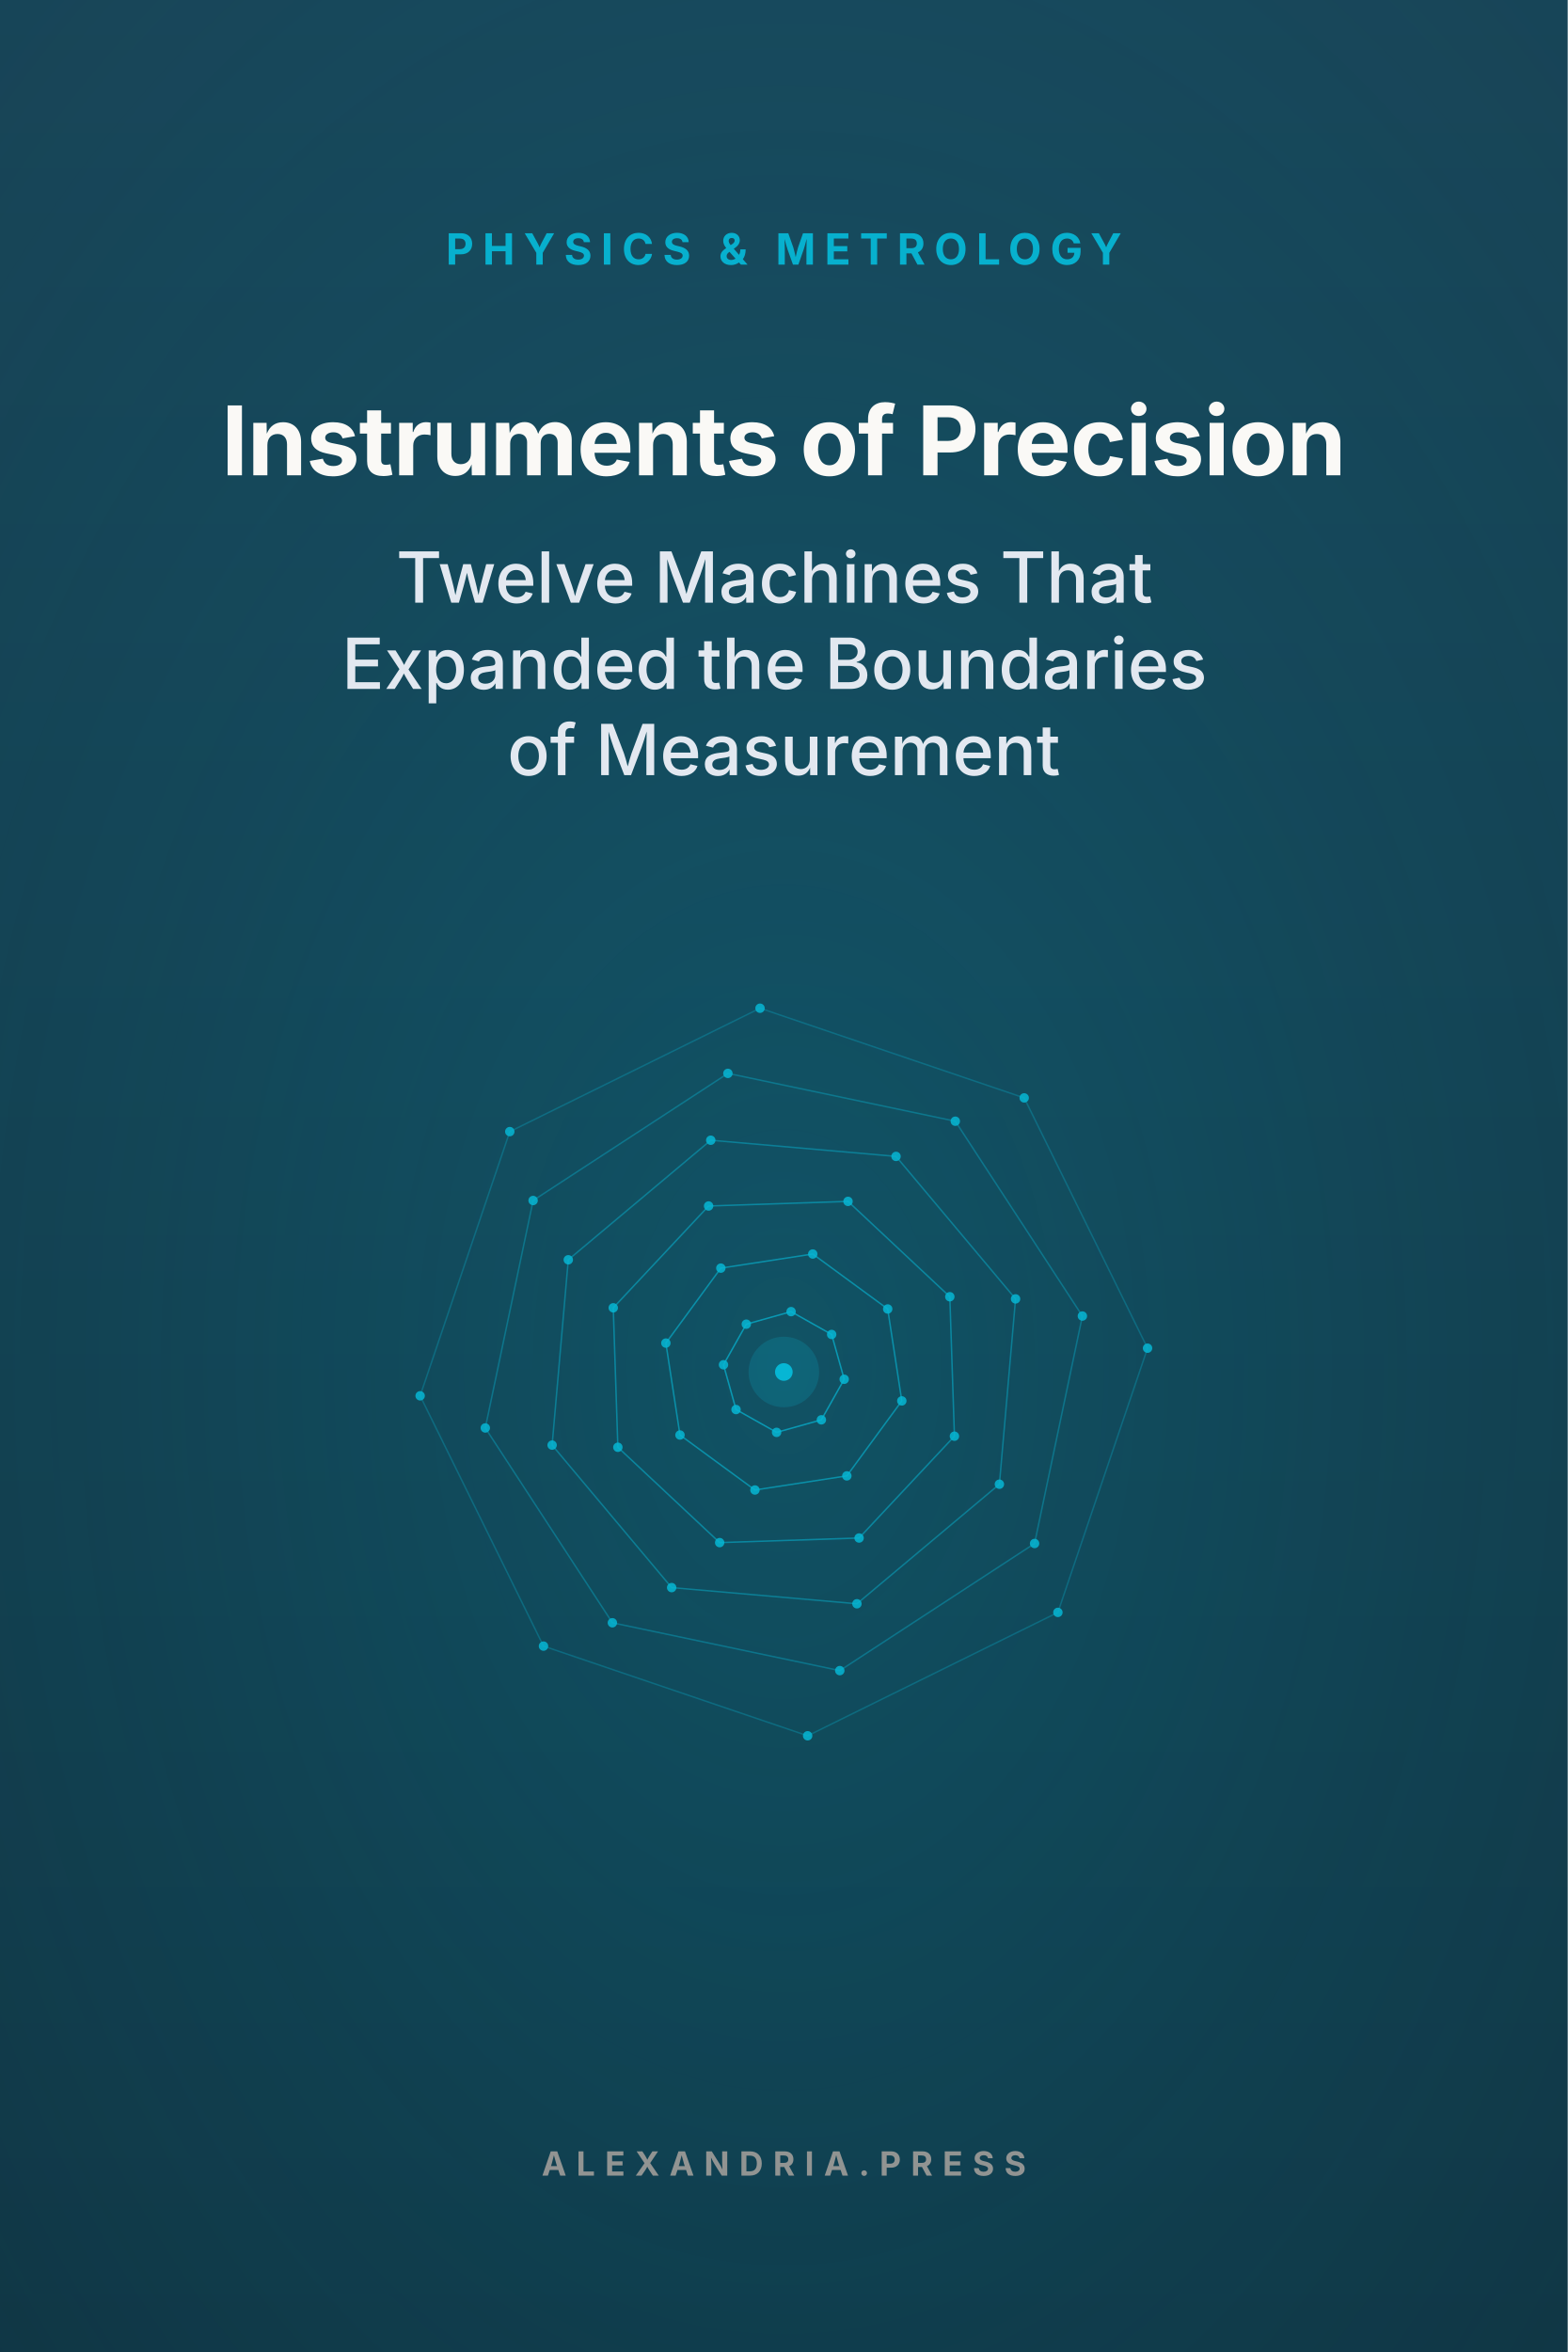
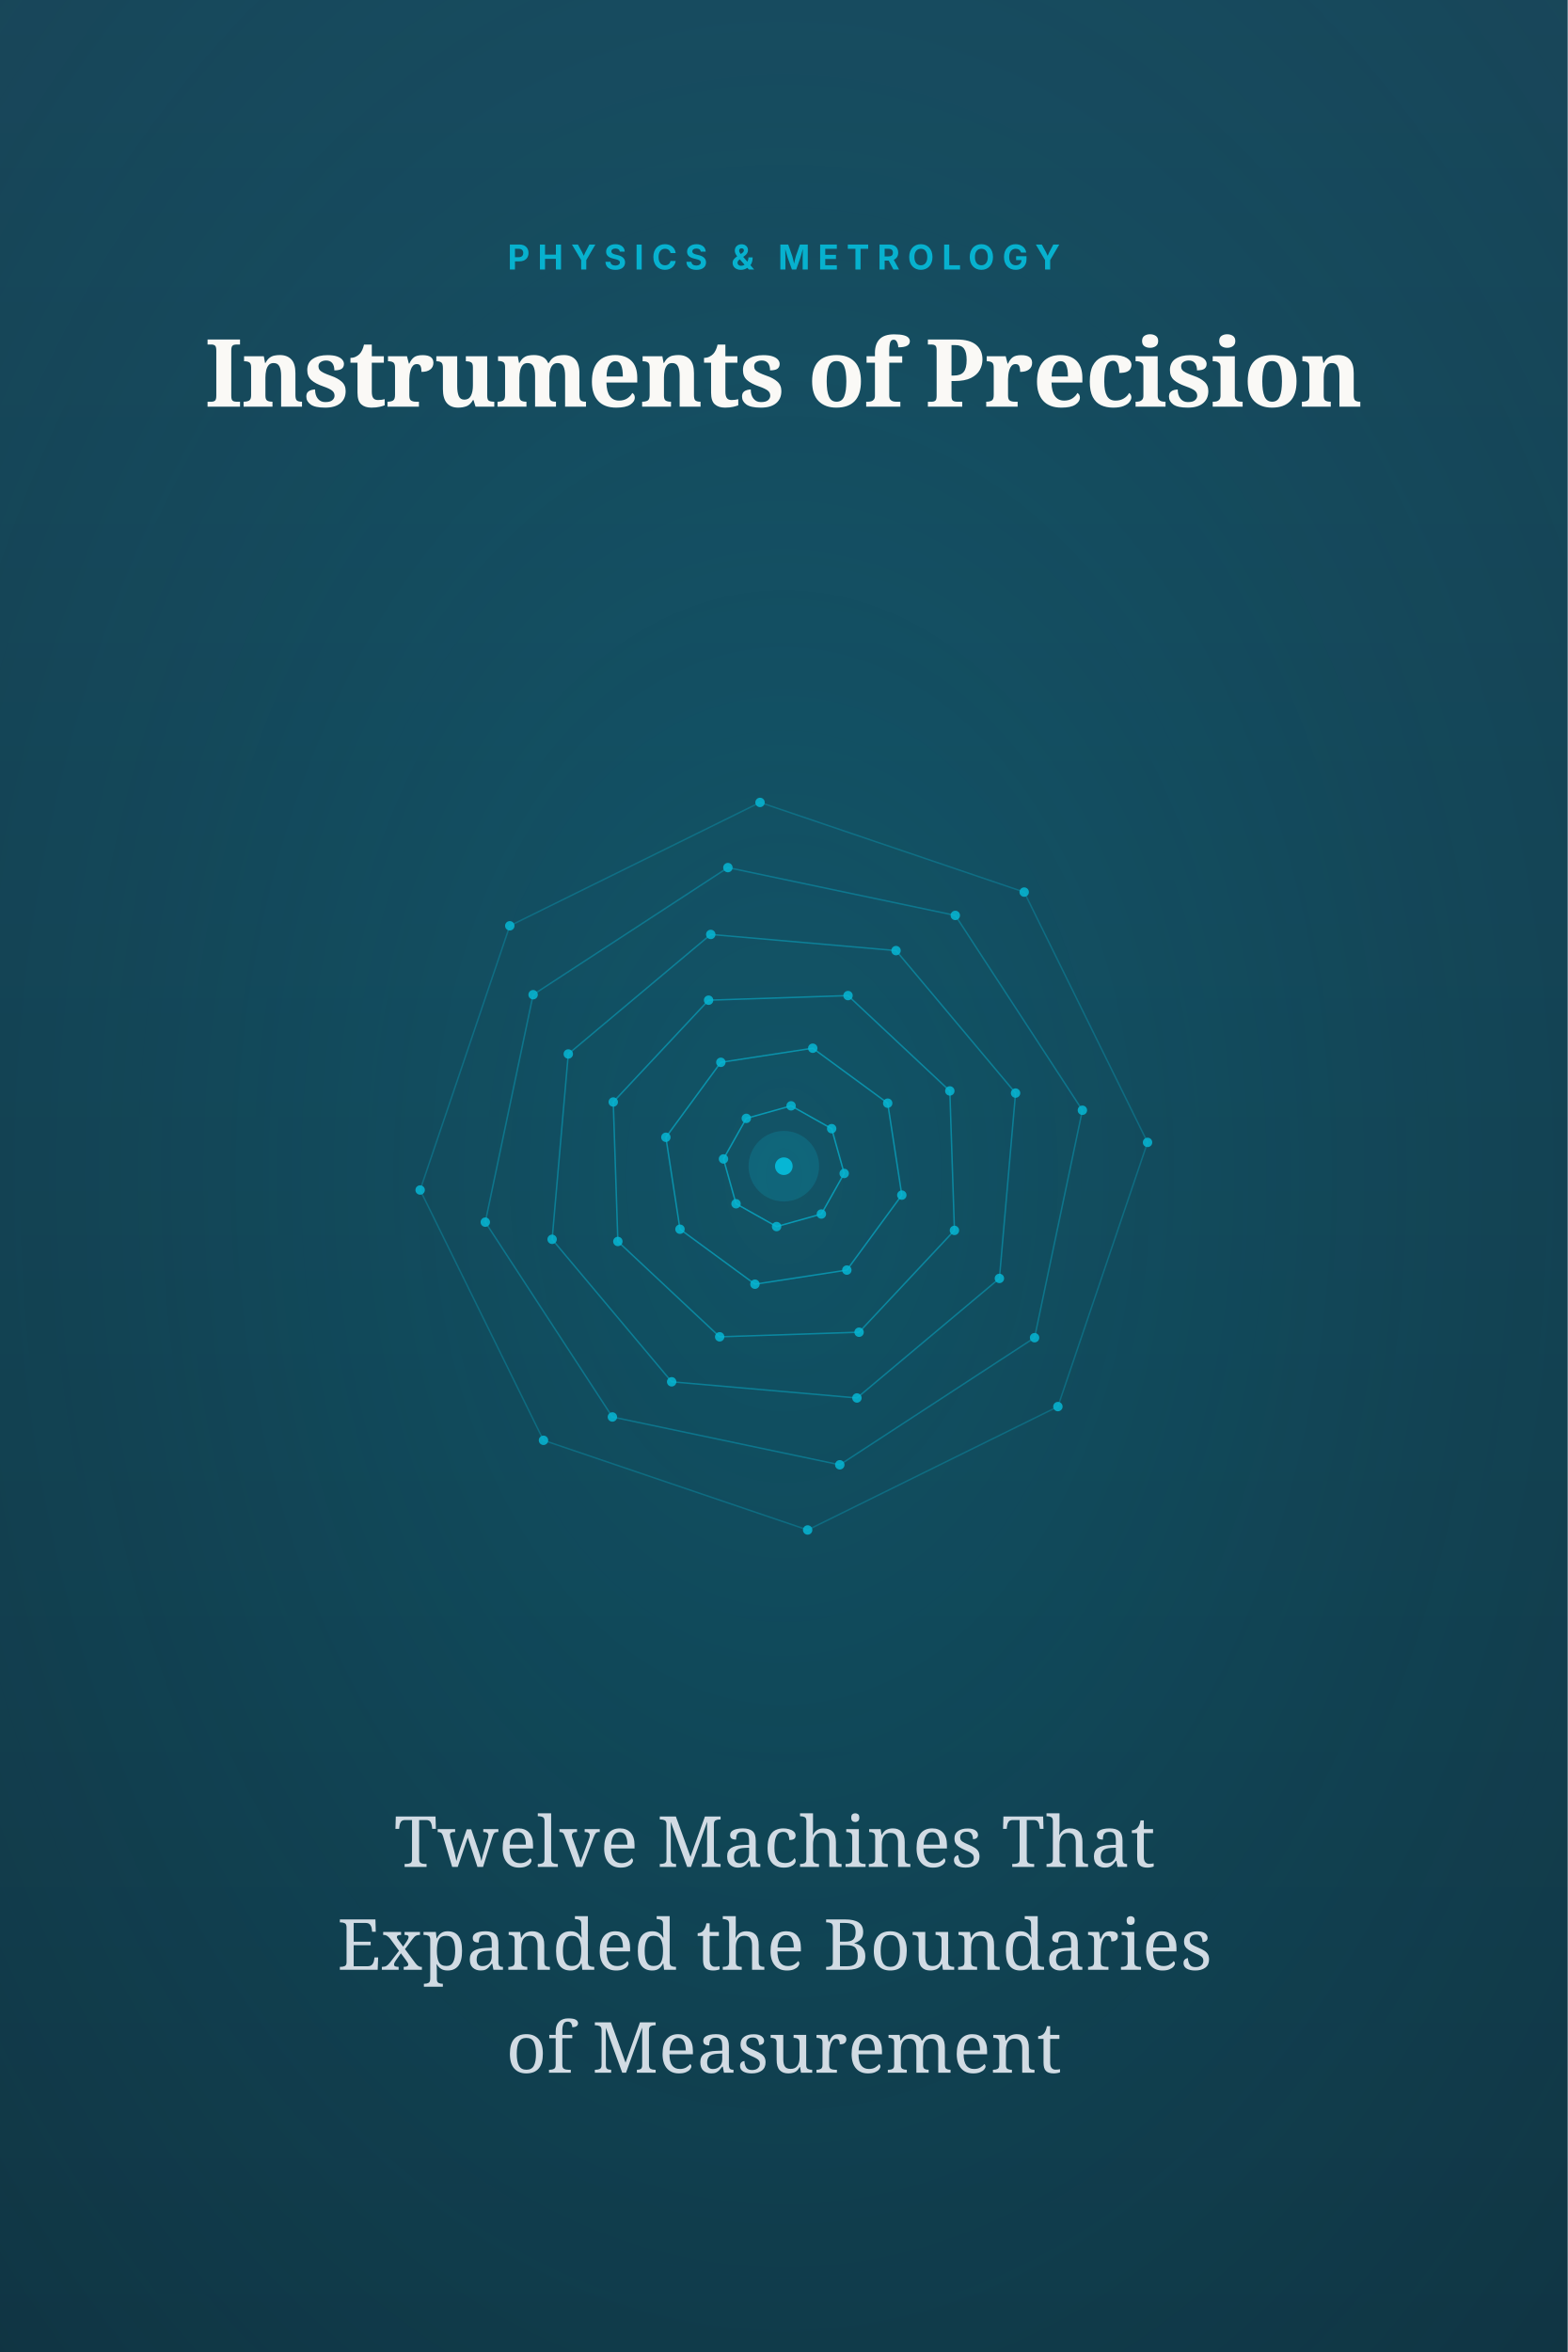
<svg xmlns="http://www.w3.org/2000/svg" viewBox="0 0 1600 2400" width="100%" height="100%">
  <defs>
    <linearGradient id="bg-instruments-of-precision" x1="0%" y1="0%" x2="0%" y2="100%">
      <stop offset="0%" stop-color="#193b4d" />
      <stop offset="60%" stop-color="#142f3d" />
      <stop offset="100%" stop-color="#112835" />
    </linearGradient>
-     <radialGradient id="halo-instruments-of-precision" cx="50%" cy="58%" r="75%">
+     <radialGradient id="halo-instruments-of-precision" cx="50%" cy="50%" r="75%">
      <stop offset="0%" stop-color="#06b6d4" stop-opacity="0.26" />
      <stop offset="55%" stop-color="#06b6d4" stop-opacity="0.15" />
      <stop offset="100%" stop-color="#06b6d4" stop-opacity="0.08" />
    </radialGradient>
  </defs>
  <rect width="1600" height="2400" fill="url(#bg-instruments-of-precision)" />
  <rect width="1600" height="2400" fill="url(#halo-instruments-of-precision)" />
-   <g text-anchor="middle" font-family="'Inter', -apple-system, sans-serif">
-     <text x="800" y="270" font-size="44" font-weight="700" letter-spacing="9" fill="#06b6d4" opacity="0.95">PHYSICS &amp; METROLOGY</text>
+   <g text-anchor="middle" font-family="'Inter', -apple-system, BlinkMacSystemFont, sans-serif">
+     <text x="800" y="275" font-size="35" font-weight="700" letter-spacing="8" fill="#06b6d4" opacity="0.95">PHYSICS &amp; METROLOGY</text>
  </g>
  <g text-anchor="middle">
-     <text x="800" y="485" font-family="'Inter', -apple-system, BlinkMacSystemFont, 'Segoe UI', sans-serif" font-size="98" font-weight="700" letter-spacing="-0.01em" fill="#faf9f6">
-       Instruments of Precision
-     </text>
-     <text x="800" y="615" font-family="'Inter', -apple-system, BlinkMacSystemFont, 'Segoe UI', sans-serif" font-size="72" font-weight="500" fill="#e2e8f0">
-       <tspan x="800" dy="0">Twelve Machines That</tspan>
-       <tspan x="800" dy="88">Expanded the Boundaries</tspan>
-       <tspan x="800" dy="88">of Measurement</tspan>
-     </text>
+     <text x="800" y="415" font-family="'Literata', Georgia, serif" font-size="96" font-weight="700" letter-spacing="-0.01em" fill="#faf9f6">Instruments of Precision</text>
  </g>
-   <g class="emblem-lattice">
+   <g class="emblem-lattice" transform="translate(0, -210)">
    <circle cx="861.6" cy="1407.4" r="4.8" fill="#06b6d4" opacity="0.85" />
    <circle cx="838.3" cy="1448.8" r="4.8" fill="#06b6d4" opacity="0.85" />
    <circle cx="792.6" cy="1461.6" r="4.8" fill="#06b6d4" opacity="0.85" />
    <circle cx="751.2" cy="1438.3" r="4.8" fill="#06b6d4" opacity="0.85" />
    <circle cx="738.4" cy="1392.6" r="4.8" fill="#06b6d4" opacity="0.85" />
    <circle cx="761.7" cy="1351.2" r="4.8" fill="#06b6d4" opacity="0.85" />
    <circle cx="807.4" cy="1338.4" r="4.8" fill="#06b6d4" opacity="0.85" />
    <circle cx="848.8" cy="1361.7" r="4.8" fill="#06b6d4" opacity="0.85" />
    <polygon points="861.6,1407.4 838.3,1448.8 792.6,1461.6 751.2,1438.3 738.4,1392.6 761.7,1351.2 807.4,1338.4 848.8,1361.7" stroke="#06b6d4" stroke-width="1.5" fill="none" opacity="0.70" />
    <circle cx="920.4" cy="1429.5" r="4.8" fill="#06b6d4" opacity="0.85" />
    <circle cx="864.3" cy="1506.0" r="4.8" fill="#06b6d4" opacity="0.85" />
    <circle cx="770.5" cy="1520.4" r="4.8" fill="#06b6d4" opacity="0.85" />
    <circle cx="694.0" cy="1464.3" r="4.8" fill="#06b6d4" opacity="0.85" />
    <circle cx="679.6" cy="1370.5" r="4.8" fill="#06b6d4" opacity="0.85" />
    <circle cx="735.7" cy="1294.0" r="4.8" fill="#06b6d4" opacity="0.85" />
    <circle cx="829.5" cy="1279.6" r="4.8" fill="#06b6d4" opacity="0.85" />
    <circle cx="906.0" cy="1335.7" r="4.8" fill="#06b6d4" opacity="0.85" />
    <polygon points="920.4,1429.5 864.3,1506.0 770.5,1520.4 694.0,1464.3 679.6,1370.5 735.7,1294.0 829.5,1279.6 906.0,1335.7" stroke="#06b6d4" stroke-width="1.5" fill="none" opacity="0.62" />
    <circle cx="974.1" cy="1465.5" r="4.8" fill="#06b6d4" opacity="0.85" />
    <circle cx="876.8" cy="1569.4" r="4.8" fill="#06b6d4" opacity="0.85" />
    <circle cx="734.5" cy="1574.1" r="4.8" fill="#06b6d4" opacity="0.85" />
    <circle cx="630.6" cy="1476.8" r="4.8" fill="#06b6d4" opacity="0.85" />
    <circle cx="625.9" cy="1334.5" r="4.8" fill="#06b6d4" opacity="0.85" />
    <circle cx="723.2" cy="1230.6" r="4.8" fill="#06b6d4" opacity="0.85" />
    <circle cx="865.5" cy="1225.9" r="4.8" fill="#06b6d4" opacity="0.85" />
    <circle cx="969.4" cy="1323.2" r="4.8" fill="#06b6d4" opacity="0.85" />
    <polygon points="974.1,1465.5 876.8,1569.4 734.5,1574.1 630.6,1476.8 625.9,1334.5 723.2,1230.6 865.5,1225.9 969.4,1323.2" stroke="#06b6d4" stroke-width="1.5" fill="none" opacity="0.54" />
    <circle cx="1020.0" cy="1514.5" r="4.8" fill="#06b6d4" opacity="0.85" />
    <circle cx="874.6" cy="1636.5" r="4.8" fill="#06b6d4" opacity="0.85" />
    <circle cx="685.5" cy="1620.0" r="4.8" fill="#06b6d4" opacity="0.85" />
    <circle cx="563.5" cy="1474.6" r="4.8" fill="#06b6d4" opacity="0.85" />
    <circle cx="580.0" cy="1285.5" r="4.8" fill="#06b6d4" opacity="0.85" />
    <circle cx="725.4" cy="1163.5" r="4.8" fill="#06b6d4" opacity="0.85" />
    <circle cx="914.5" cy="1180.0" r="4.8" fill="#06b6d4" opacity="0.85" />
    <circle cx="1036.5" cy="1325.4" r="4.8" fill="#06b6d4" opacity="0.85" />
    <polygon points="1020.0,1514.5 874.6,1636.5 685.5,1620.0 563.5,1474.6 580.0,1285.5 725.4,1163.5 914.5,1180.0 1036.5,1325.4" stroke="#06b6d4" stroke-width="1.5" fill="none" opacity="0.46" />
    <circle cx="1055.9" cy="1575.0" r="4.8" fill="#06b6d4" opacity="0.85" />
    <circle cx="857.1" cy="1704.7" r="4.8" fill="#06b6d4" opacity="0.85" />
    <circle cx="625.0" cy="1655.9" r="4.8" fill="#06b6d4" opacity="0.85" />
    <circle cx="495.3" cy="1457.1" r="4.8" fill="#06b6d4" opacity="0.85" />
    <circle cx="544.1" cy="1225.0" r="4.8" fill="#06b6d4" opacity="0.85" />
    <circle cx="742.9" cy="1095.3" r="4.8" fill="#06b6d4" opacity="0.85" />
    <circle cx="975.0" cy="1144.1" r="4.8" fill="#06b6d4" opacity="0.85" />
    <circle cx="1104.7" cy="1342.9" r="4.8" fill="#06b6d4" opacity="0.85" />
    <polygon points="1055.9,1575.0 857.1,1704.7 625.0,1655.9 495.3,1457.1 544.1,1225.0 742.9,1095.3 975.0,1144.1 1104.7,1342.9" stroke="#06b6d4" stroke-width="1.5" fill="none" opacity="0.38" />
    <circle cx="1079.7" cy="1645.3" r="4.8" fill="#06b6d4" opacity="0.85" />
    <circle cx="824.3" cy="1771.2" r="4.8" fill="#06b6d4" opacity="0.85" />
    <circle cx="554.7" cy="1679.7" r="4.8" fill="#06b6d4" opacity="0.85" />
    <circle cx="428.8" cy="1424.3" r="4.8" fill="#06b6d4" opacity="0.85" />
    <circle cx="520.3" cy="1154.7" r="4.8" fill="#06b6d4" opacity="0.85" />
    <circle cx="775.7" cy="1028.8" r="4.8" fill="#06b6d4" opacity="0.85" />
    <circle cx="1045.3" cy="1120.3" r="4.8" fill="#06b6d4" opacity="0.85" />
    <circle cx="1171.2" cy="1375.7" r="4.8" fill="#06b6d4" opacity="0.85" />
    <polygon points="1079.7,1645.3 824.3,1771.2 554.7,1679.7 428.8,1424.3 520.3,1154.7 775.7,1028.8 1045.3,1120.3 1171.2,1375.7" stroke="#06b6d4" stroke-width="1.5" fill="none" opacity="0.30" />
    <circle cx="800" cy="1400" r="36" fill="#06b6d4" opacity="0.18" />
    <circle cx="800" cy="1400" r="9" fill="#06b6d4" />
  </g>
-   <g text-anchor="middle" font-family="'Inter', -apple-system, sans-serif">
-     <text x="800" y="2220" font-size="34" font-weight="700" letter-spacing="10" fill="#a8a29e" opacity="0.85">ALEXANDRIA.PRESS</text>
+   <g text-anchor="middle">
+     <text x="800" y="1905" font-family="'Literata', Georgia, serif" font-size="72" font-weight="500" letter-spacing="0.005em" fill="#e2e8f0" opacity="0.92">
+       <tspan x="800" dy="0">Twelve Machines That</tspan>
+       <tspan x="800" dy="105">Expanded the Boundaries</tspan>
+       <tspan x="800" dy="105">of Measurement</tspan>
+     </text>
  </g>
</svg>
